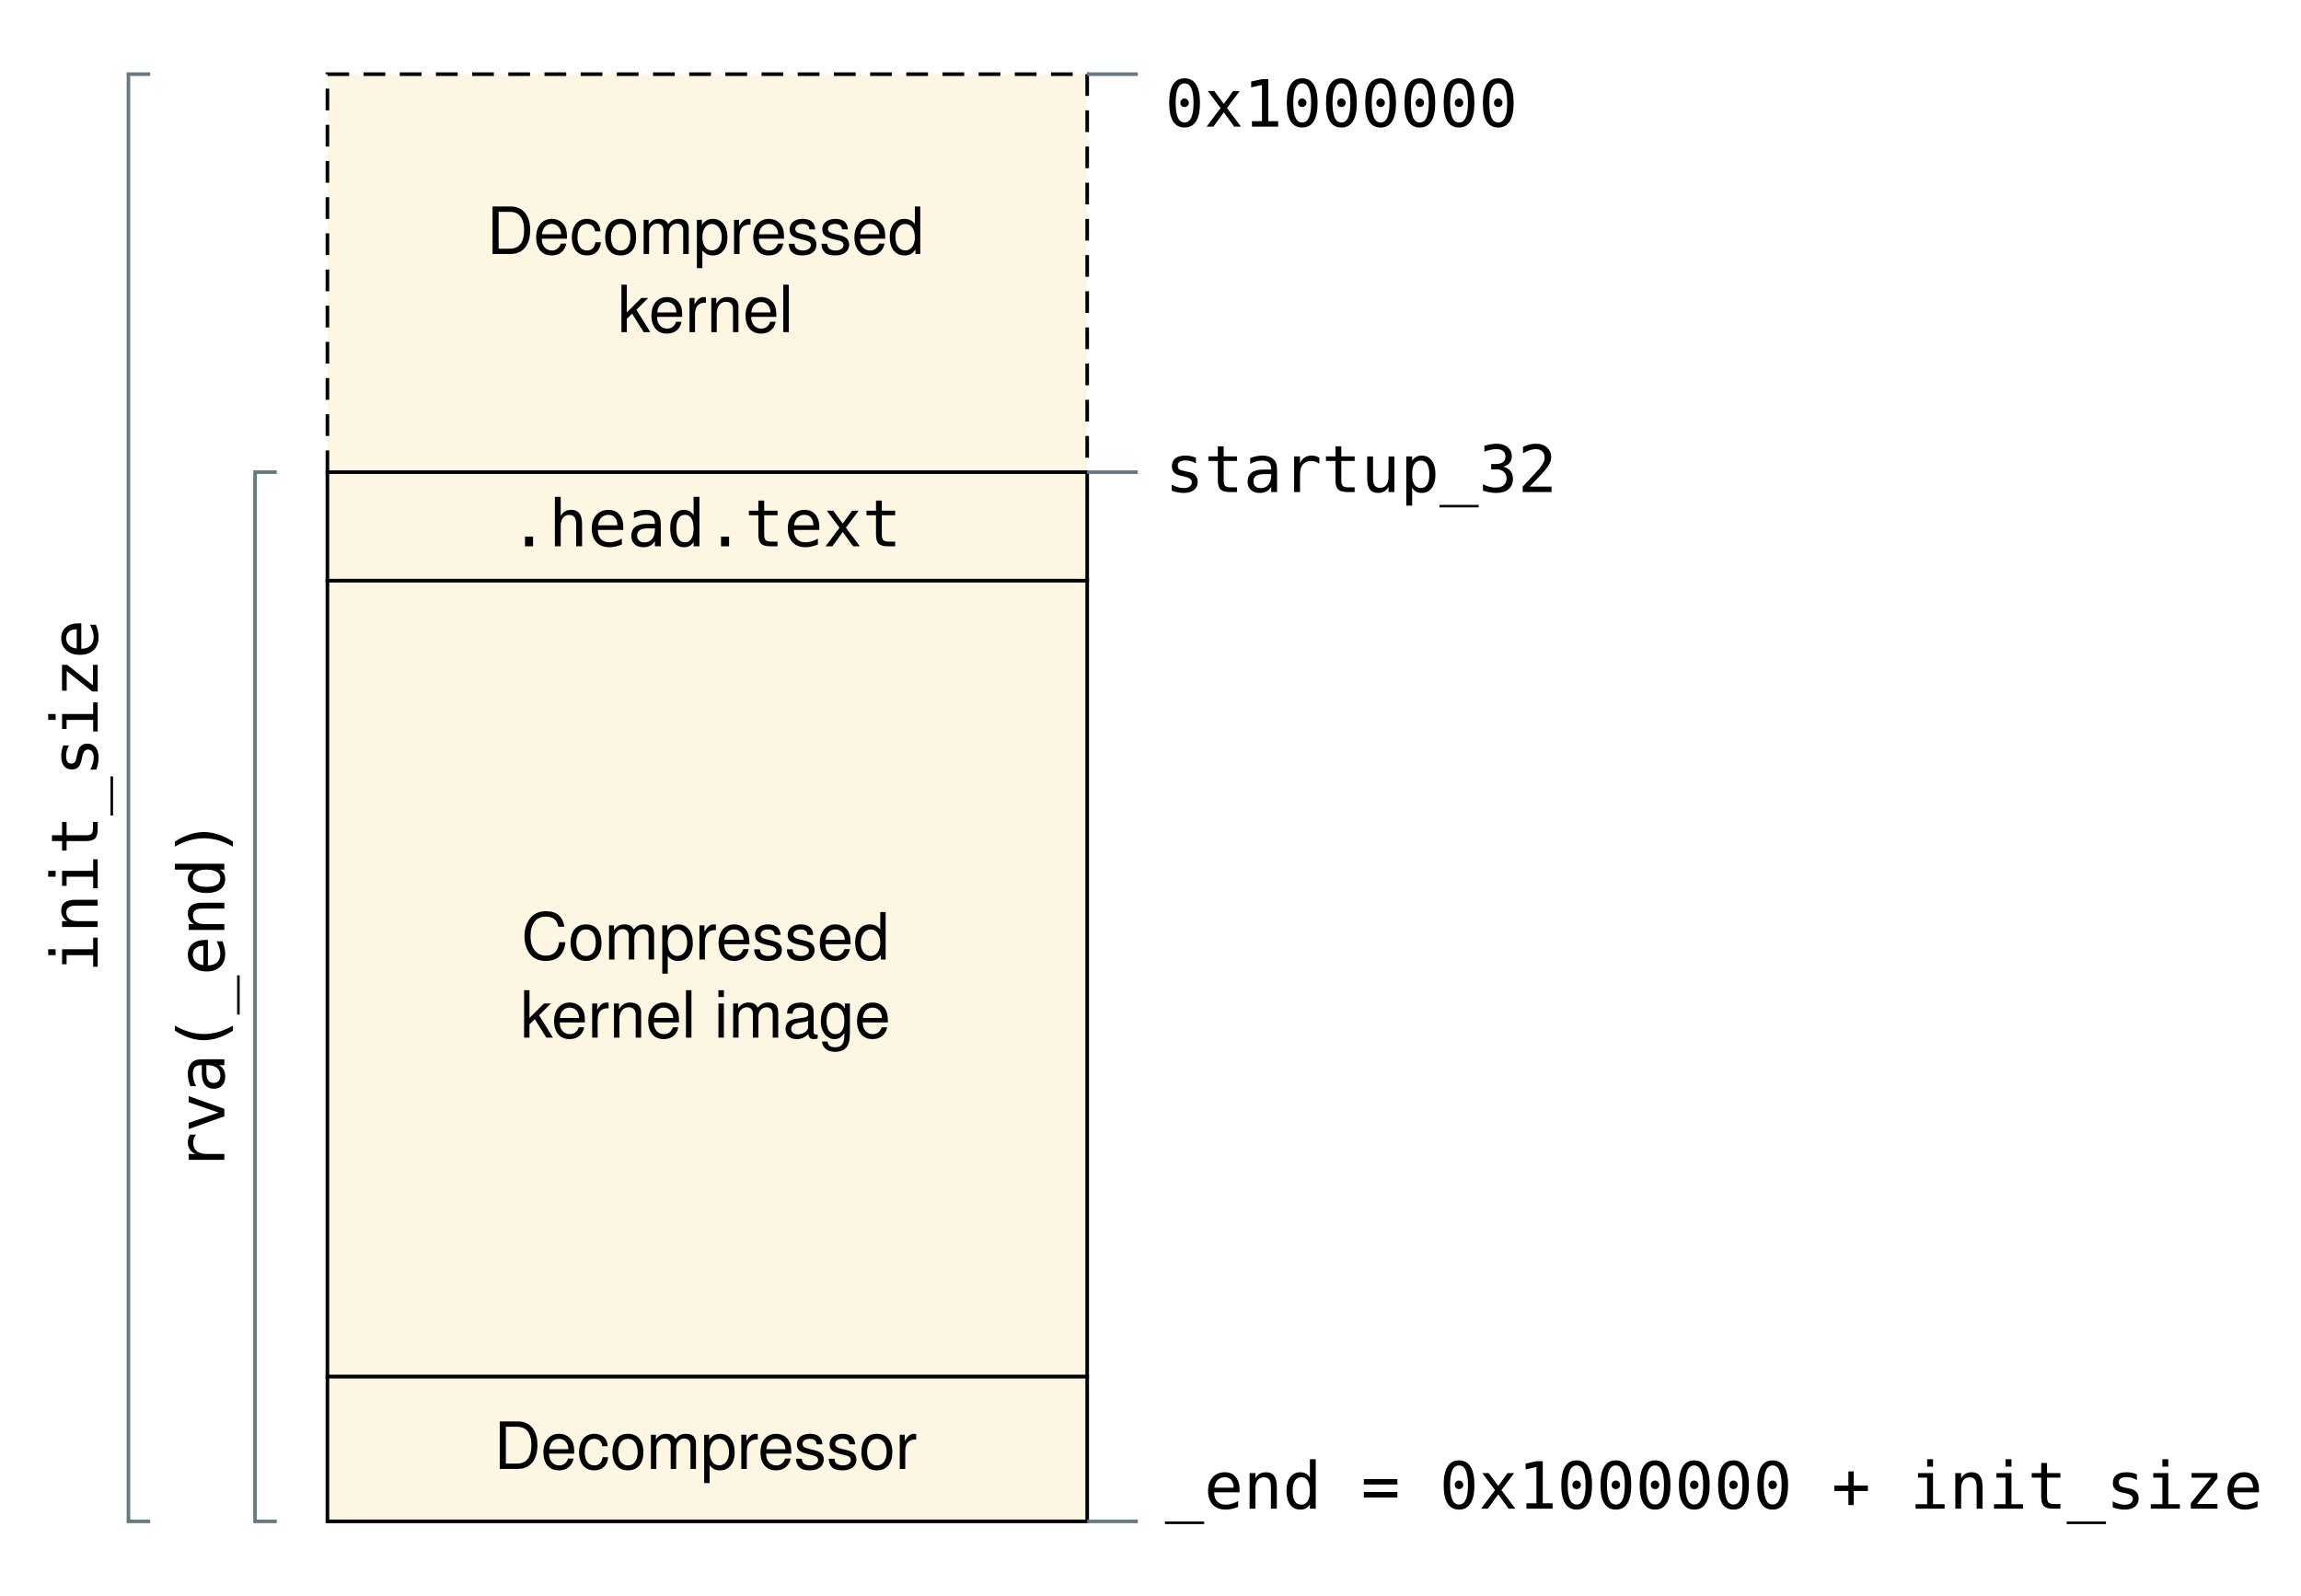
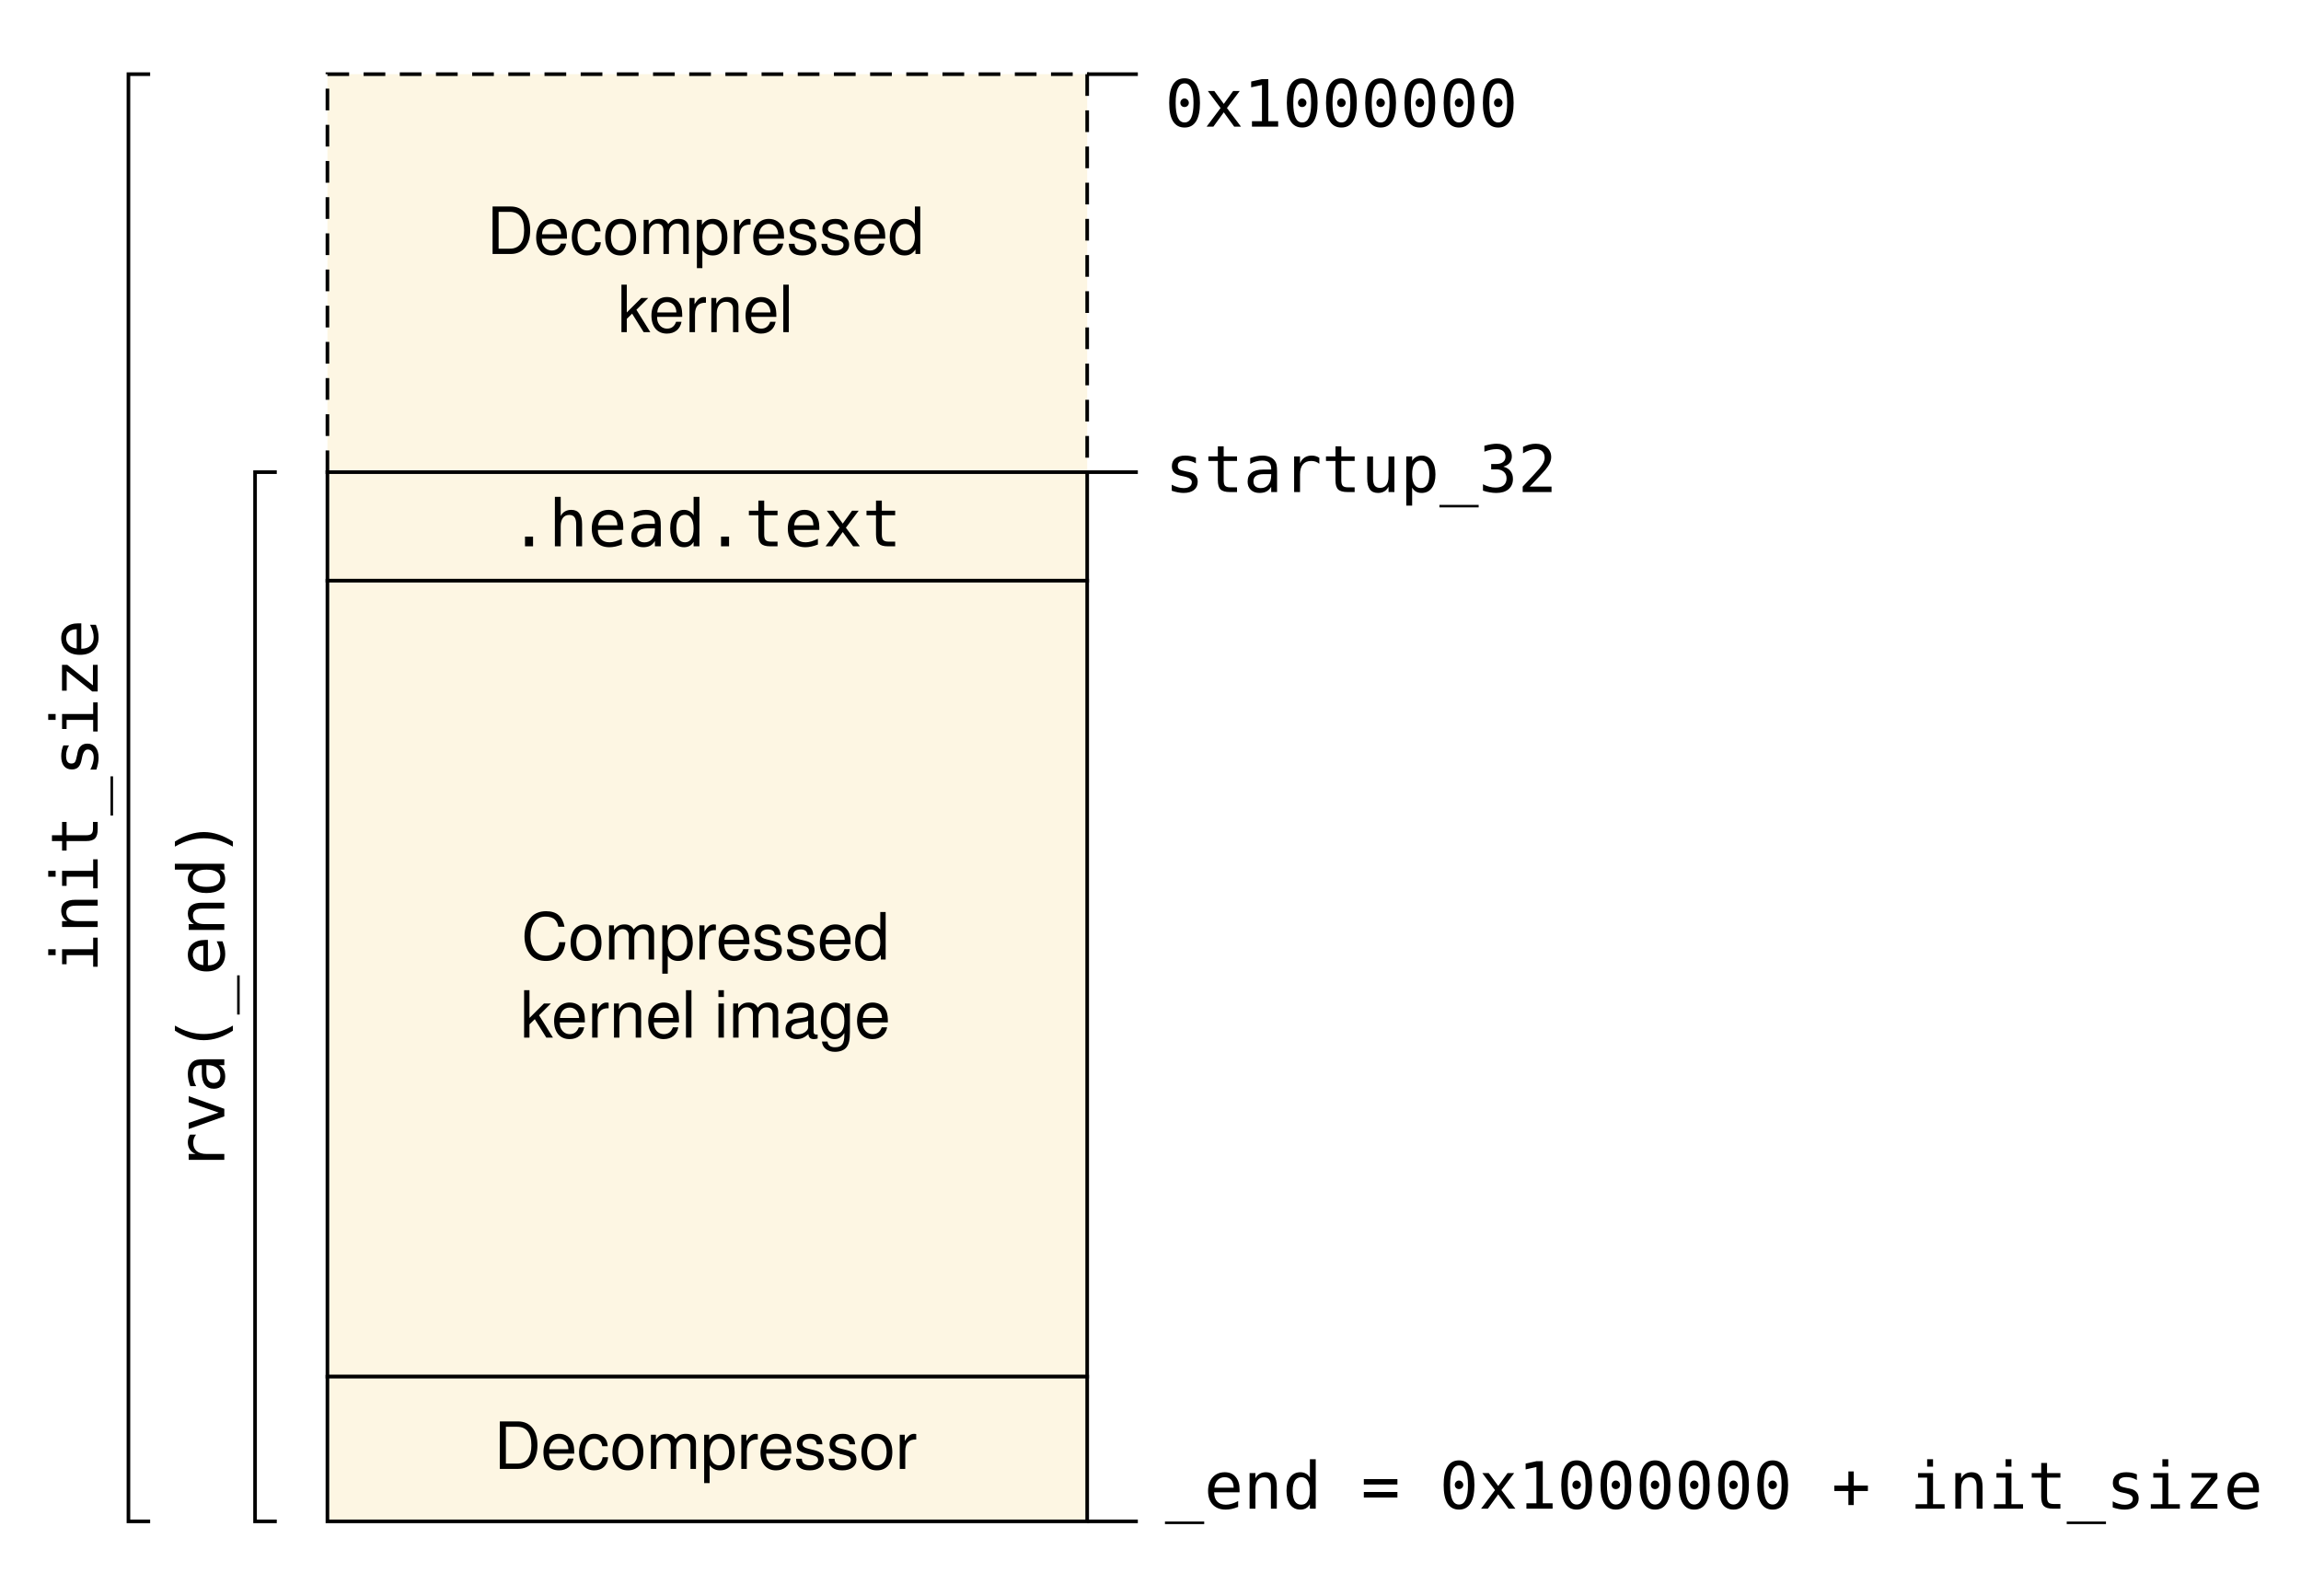
- <svg xmlns="http://www.w3.org/2000/svg" style="background: transparent; background-color: transparent; color-scheme: light dark;" version="1.1" width="636px" height="441px" viewBox="0 0 636 441" content="&lt;mxfile host=&quot;linux-insides&quot;&gt;&lt;diagram name=&quot;Page-1&quot;&gt;&lt;mxGraphModel grid=&quot;1&quot; gridSize=&quot;10&quot;&gt;&lt;root&gt;&lt;mxCell id=&quot;0&quot;/&gt;&lt;mxCell id=&quot;1&quot; parent=&quot;0&quot;/&gt;&lt;mxCell id=&quot;c2&quot; value=&quot;Decompressed&amp;lt;br&amp;gt;kernel&quot; style=&quot;rounded=0;whiteSpace=wrap;html=1;fillColor=#fdf6e3;strokeColor=#000000;fontFamily=Helvetica;fontSize=18;dashed=1;dashPattern=6 4;&quot; vertex=&quot;1&quot; parent=&quot;1&quot;&gt;&lt;mxGeometry x=&quot;90&quot; y=&quot;20&quot; width=&quot;210&quot; height=&quot;110&quot; as=&quot;geometry&quot;/&gt;&lt;/mxCell&gt;&lt;mxCell id=&quot;c3&quot; value=&quot;.head.text&quot; style=&quot;rounded=0;whiteSpace=wrap;html=1;fillColor=#fdf6e3;strokeColor=#000000;fontFamily=monospace;fontSize=18;&quot; vertex=&quot;1&quot; parent=&quot;1&quot;&gt;&lt;mxGeometry x=&quot;90&quot; y=&quot;130&quot; width=&quot;210&quot; height=&quot;30&quot; as=&quot;geometry&quot;/&gt;&lt;/mxCell&gt;&lt;mxCell id=&quot;c4&quot; value=&quot;Compressed&amp;lt;br&amp;gt;kernel image&quot; style=&quot;rounded=0;whiteSpace=wrap;html=1;fillColor=#fdf6e3;strokeColor=#000000;fontFamily=Helvetica;fontSize=18;&quot; vertex=&quot;1&quot; parent=&quot;1&quot;&gt;&lt;mxGeometry x=&quot;90&quot; y=&quot;160&quot; width=&quot;210&quot; height=&quot;220&quot; as=&quot;geometry&quot;/&gt;&lt;/mxCell&gt;&lt;mxCell id=&quot;c5&quot; value=&quot;Decompressor&quot; style=&quot;rounded=0;whiteSpace=wrap;html=1;fillColor=#fdf6e3;strokeColor=#000000;fontFamily=Helvetica;fontSize=18;&quot; vertex=&quot;1&quot; parent=&quot;1&quot;&gt;&lt;mxGeometry x=&quot;90&quot; y=&quot;380&quot; width=&quot;210&quot; height=&quot;40&quot; as=&quot;geometry&quot;/&gt;&lt;/mxCell&gt;&lt;mxCell id=&quot;c6&quot; value=&quot;&quot; style=&quot;html=1;rounded=0;strokeColor=#657b83;endArrow=none;&quot; edge=&quot;1&quot; parent=&quot;1&quot;&gt;&lt;mxGeometry relative=&quot;1&quot; as=&quot;geometry&quot;&gt;&lt;mxPoint x=&quot;300&quot; y=&quot;20&quot; as=&quot;sourcePoint&quot;/&gt;&lt;mxPoint x=&quot;314&quot; y=&quot;20&quot; as=&quot;targetPoint&quot;/&gt;&lt;/mxGeometry&gt;&lt;/mxCell&gt;&lt;mxCell id=&quot;c7&quot; value=&quot;0x1000000&quot; style=&quot;text;html=1;align=left;verticalAlign=middle;fontFamily=monospace;fontSize=18;&quot; vertex=&quot;1&quot; parent=&quot;1&quot;&gt;&lt;mxGeometry x=&quot;322&quot; y=&quot;14&quot; width=&quot;260&quot; height=&quot;30&quot; as=&quot;geometry&quot;/&gt;&lt;/mxCell&gt;&lt;mxCell id=&quot;c8&quot; value=&quot;&quot; style=&quot;html=1;rounded=0;strokeColor=#657b83;endArrow=none;&quot; edge=&quot;1&quot; parent=&quot;1&quot;&gt;&lt;mxGeometry relative=&quot;1&quot; as=&quot;geometry&quot;&gt;&lt;mxPoint x=&quot;300&quot; y=&quot;130&quot; as=&quot;sourcePoint&quot;/&gt;&lt;mxPoint x=&quot;314&quot; y=&quot;130&quot; as=&quot;targetPoint&quot;/&gt;&lt;/mxGeometry&gt;&lt;/mxCell&gt;&lt;mxCell id=&quot;c9&quot; value=&quot;startup_32&quot; style=&quot;text;html=1;align=left;verticalAlign=middle;fontFamily=monospace;fontSize=18;&quot; vertex=&quot;1&quot; parent=&quot;1&quot;&gt;&lt;mxGeometry x=&quot;322&quot; y=&quot;115&quot; width=&quot;260&quot; height=&quot;30&quot; as=&quot;geometry&quot;/&gt;&lt;/mxCell&gt;&lt;mxCell id=&quot;c10&quot; value=&quot;&quot; style=&quot;html=1;rounded=0;strokeColor=#657b83;endArrow=none;&quot; edge=&quot;1&quot; parent=&quot;1&quot;&gt;&lt;mxGeometry relative=&quot;1&quot; as=&quot;geometry&quot;&gt;&lt;mxPoint x=&quot;300&quot; y=&quot;420&quot; as=&quot;sourcePoint&quot;/&gt;&lt;mxPoint x=&quot;314&quot; y=&quot;420&quot; as=&quot;targetPoint&quot;/&gt;&lt;/mxGeometry&gt;&lt;/mxCell&gt;&lt;mxCell id=&quot;c11&quot; value=&quot;_end = 0x1000000 + init_size&quot; style=&quot;text;html=1;align=left;verticalAlign=middle;fontFamily=monospace;fontSize=18;&quot; vertex=&quot;1&quot; parent=&quot;1&quot;&gt;&lt;mxGeometry x=&quot;322&quot; y=&quot;396&quot; width=&quot;260&quot; height=&quot;30&quot; as=&quot;geometry&quot;/&gt;&lt;/mxCell&gt;&lt;mxCell id=&quot;c12&quot; value=&quot;&quot; style=&quot;html=1;rounded=0;strokeColor=#657b83;endArrow=none;&quot; edge=&quot;1&quot; parent=&quot;1&quot;&gt;&lt;mxGeometry relative=&quot;1&quot; as=&quot;geometry&quot;&gt;&lt;mxPoint x=&quot;41&quot; y=&quot;20&quot; as=&quot;sourcePoint&quot;/&gt;&lt;mxPoint x=&quot;41&quot; y=&quot;420&quot; as=&quot;targetPoint&quot;/&gt;&lt;Array as=&quot;points&quot;&gt;&lt;mxPoint x=&quot;35&quot; y=&quot;20&quot;/&gt;&lt;mxPoint x=&quot;35&quot; y=&quot;420&quot;/&gt;&lt;/Array&gt;&lt;/mxGeometry&gt;&lt;/mxCell&gt;&lt;mxCell id=&quot;c13&quot; value=&quot;init_size&quot; style=&quot;text;html=1;align=center;verticalAlign=middle;rotation=-90;fontFamily=monospace;fontSize=18;&quot; vertex=&quot;1&quot; parent=&quot;1&quot;&gt;&lt;mxGeometry x=&quot;-39&quot; y=&quot;205.0&quot; width=&quot;120&quot; height=&quot;30&quot; as=&quot;geometry&quot;/&gt;&lt;/mxCell&gt;&lt;mxCell id=&quot;c14&quot; value=&quot;&quot; style=&quot;html=1;rounded=0;strokeColor=#657b83;endArrow=none;&quot; edge=&quot;1&quot; parent=&quot;1&quot;&gt;&lt;mxGeometry relative=&quot;1&quot; as=&quot;geometry&quot;&gt;&lt;mxPoint x=&quot;76&quot; y=&quot;130&quot; as=&quot;sourcePoint&quot;/&gt;&lt;mxPoint x=&quot;76&quot; y=&quot;420&quot; as=&quot;targetPoint&quot;/&gt;&lt;Array as=&quot;points&quot;&gt;&lt;mxPoint x=&quot;70&quot; y=&quot;130&quot;/&gt;&lt;mxPoint x=&quot;70&quot; y=&quot;420&quot;/&gt;&lt;/Array&gt;&lt;/mxGeometry&gt;&lt;/mxCell&gt;&lt;mxCell id=&quot;c15&quot; value=&quot;rva(_end)&quot; style=&quot;text;html=1;align=center;verticalAlign=middle;rotation=-90;fontFamily=monospace;fontSize=18;&quot; vertex=&quot;1&quot; parent=&quot;1&quot;&gt;&lt;mxGeometry x=&quot;-4&quot; y=&quot;260.0&quot; width=&quot;120&quot; height=&quot;30&quot; as=&quot;geometry&quot;/&gt;&lt;/mxCell&gt;&lt;/root&gt;&lt;/mxGraphModel&gt;&lt;/diagram&gt;&lt;/mxfile&gt;">
+ <svg xmlns="http://www.w3.org/2000/svg" style="background: transparent; background-color: transparent; color-scheme: light dark;" version="1.1" width="636px" height="441px" viewBox="0 0 636 441" content="&lt;mxfile host=&quot;linux-insides&quot;&gt;&lt;diagram name=&quot;Page-1&quot;&gt;&lt;mxGraphModel grid=&quot;1&quot; gridSize=&quot;10&quot;&gt;&lt;root&gt;&lt;mxCell id=&quot;0&quot;/&gt;&lt;mxCell id=&quot;1&quot; parent=&quot;0&quot;/&gt;&lt;mxCell id=&quot;c2&quot; value=&quot;Decompressed&amp;lt;br&amp;gt;kernel&quot; style=&quot;rounded=0;whiteSpace=wrap;html=1;fillColor=#fdf6e3;strokeColor=#000000;fontFamily=Helvetica;fontSize=18;dashed=1;dashPattern=6 4;&quot; vertex=&quot;1&quot; parent=&quot;1&quot;&gt;&lt;mxGeometry x=&quot;90&quot; y=&quot;20&quot; width=&quot;210&quot; height=&quot;110&quot; as=&quot;geometry&quot;/&gt;&lt;/mxCell&gt;&lt;mxCell id=&quot;c3&quot; value=&quot;.head.text&quot; style=&quot;rounded=0;whiteSpace=wrap;html=1;fillColor=#fdf6e3;strokeColor=#000000;fontFamily=monospace;fontSize=18;&quot; vertex=&quot;1&quot; parent=&quot;1&quot;&gt;&lt;mxGeometry x=&quot;90&quot; y=&quot;130&quot; width=&quot;210&quot; height=&quot;30&quot; as=&quot;geometry&quot;/&gt;&lt;/mxCell&gt;&lt;mxCell id=&quot;c4&quot; value=&quot;Compressed&amp;lt;br&amp;gt;kernel image&quot; style=&quot;rounded=0;whiteSpace=wrap;html=1;fillColor=#fdf6e3;strokeColor=#000000;fontFamily=Helvetica;fontSize=18;&quot; vertex=&quot;1&quot; parent=&quot;1&quot;&gt;&lt;mxGeometry x=&quot;90&quot; y=&quot;160&quot; width=&quot;210&quot; height=&quot;220&quot; as=&quot;geometry&quot;/&gt;&lt;/mxCell&gt;&lt;mxCell id=&quot;c5&quot; value=&quot;Decompressor&quot; style=&quot;rounded=0;whiteSpace=wrap;html=1;fillColor=#fdf6e3;strokeColor=#000000;fontFamily=Helvetica;fontSize=18;&quot; vertex=&quot;1&quot; parent=&quot;1&quot;&gt;&lt;mxGeometry x=&quot;90&quot; y=&quot;380&quot; width=&quot;210&quot; height=&quot;40&quot; as=&quot;geometry&quot;/&gt;&lt;/mxCell&gt;&lt;mxCell id=&quot;c6&quot; value=&quot;&quot; style=&quot;html=1;rounded=0;strokeColor=#000000;endArrow=none;&quot; edge=&quot;1&quot; parent=&quot;1&quot;&gt;&lt;mxGeometry relative=&quot;1&quot; as=&quot;geometry&quot;&gt;&lt;mxPoint x=&quot;300&quot; y=&quot;20&quot; as=&quot;sourcePoint&quot;/&gt;&lt;mxPoint x=&quot;314&quot; y=&quot;20&quot; as=&quot;targetPoint&quot;/&gt;&lt;/mxGeometry&gt;&lt;/mxCell&gt;&lt;mxCell id=&quot;c7&quot; value=&quot;0x1000000&quot; style=&quot;text;html=1;align=left;verticalAlign=middle;fontFamily=monospace;fontSize=18;&quot; vertex=&quot;1&quot; parent=&quot;1&quot;&gt;&lt;mxGeometry x=&quot;322&quot; y=&quot;14&quot; width=&quot;260&quot; height=&quot;30&quot; as=&quot;geometry&quot;/&gt;&lt;/mxCell&gt;&lt;mxCell id=&quot;c8&quot; value=&quot;&quot; style=&quot;html=1;rounded=0;strokeColor=#000000;endArrow=none;&quot; edge=&quot;1&quot; parent=&quot;1&quot;&gt;&lt;mxGeometry relative=&quot;1&quot; as=&quot;geometry&quot;&gt;&lt;mxPoint x=&quot;300&quot; y=&quot;130&quot; as=&quot;sourcePoint&quot;/&gt;&lt;mxPoint x=&quot;314&quot; y=&quot;130&quot; as=&quot;targetPoint&quot;/&gt;&lt;/mxGeometry&gt;&lt;/mxCell&gt;&lt;mxCell id=&quot;c9&quot; value=&quot;startup_32&quot; style=&quot;text;html=1;align=left;verticalAlign=middle;fontFamily=monospace;fontSize=18;&quot; vertex=&quot;1&quot; parent=&quot;1&quot;&gt;&lt;mxGeometry x=&quot;322&quot; y=&quot;115&quot; width=&quot;260&quot; height=&quot;30&quot; as=&quot;geometry&quot;/&gt;&lt;/mxCell&gt;&lt;mxCell id=&quot;c10&quot; value=&quot;&quot; style=&quot;html=1;rounded=0;strokeColor=#000000;endArrow=none;&quot; edge=&quot;1&quot; parent=&quot;1&quot;&gt;&lt;mxGeometry relative=&quot;1&quot; as=&quot;geometry&quot;&gt;&lt;mxPoint x=&quot;300&quot; y=&quot;420&quot; as=&quot;sourcePoint&quot;/&gt;&lt;mxPoint x=&quot;314&quot; y=&quot;420&quot; as=&quot;targetPoint&quot;/&gt;&lt;/mxGeometry&gt;&lt;/mxCell&gt;&lt;mxCell id=&quot;c11&quot; value=&quot;_end = 0x1000000 + init_size&quot; style=&quot;text;html=1;align=left;verticalAlign=middle;fontFamily=monospace;fontSize=18;&quot; vertex=&quot;1&quot; parent=&quot;1&quot;&gt;&lt;mxGeometry x=&quot;322&quot; y=&quot;396&quot; width=&quot;260&quot; height=&quot;30&quot; as=&quot;geometry&quot;/&gt;&lt;/mxCell&gt;&lt;mxCell id=&quot;c12&quot; value=&quot;&quot; style=&quot;html=1;rounded=0;strokeColor=#000000;endArrow=none;&quot; edge=&quot;1&quot; parent=&quot;1&quot;&gt;&lt;mxGeometry relative=&quot;1&quot; as=&quot;geometry&quot;&gt;&lt;mxPoint x=&quot;41&quot; y=&quot;20&quot; as=&quot;sourcePoint&quot;/&gt;&lt;mxPoint x=&quot;41&quot; y=&quot;420&quot; as=&quot;targetPoint&quot;/&gt;&lt;Array as=&quot;points&quot;&gt;&lt;mxPoint x=&quot;35&quot; y=&quot;20&quot;/&gt;&lt;mxPoint x=&quot;35&quot; y=&quot;420&quot;/&gt;&lt;/Array&gt;&lt;/mxGeometry&gt;&lt;/mxCell&gt;&lt;mxCell id=&quot;c13&quot; value=&quot;init_size&quot; style=&quot;text;html=1;align=center;verticalAlign=middle;rotation=-90;fontFamily=monospace;fontSize=18;&quot; vertex=&quot;1&quot; parent=&quot;1&quot;&gt;&lt;mxGeometry x=&quot;-39&quot; y=&quot;205.0&quot; width=&quot;120&quot; height=&quot;30&quot; as=&quot;geometry&quot;/&gt;&lt;/mxCell&gt;&lt;mxCell id=&quot;c14&quot; value=&quot;&quot; style=&quot;html=1;rounded=0;strokeColor=#000000;endArrow=none;&quot; edge=&quot;1&quot; parent=&quot;1&quot;&gt;&lt;mxGeometry relative=&quot;1&quot; as=&quot;geometry&quot;&gt;&lt;mxPoint x=&quot;76&quot; y=&quot;130&quot; as=&quot;sourcePoint&quot;/&gt;&lt;mxPoint x=&quot;76&quot; y=&quot;420&quot; as=&quot;targetPoint&quot;/&gt;&lt;Array as=&quot;points&quot;&gt;&lt;mxPoint x=&quot;70&quot; y=&quot;130&quot;/&gt;&lt;mxPoint x=&quot;70&quot; y=&quot;420&quot;/&gt;&lt;/Array&gt;&lt;/mxGeometry&gt;&lt;/mxCell&gt;&lt;mxCell id=&quot;c15&quot; value=&quot;rva(_end)&quot; style=&quot;text;html=1;align=center;verticalAlign=middle;rotation=-90;fontFamily=monospace;fontSize=18;&quot; vertex=&quot;1&quot; parent=&quot;1&quot;&gt;&lt;mxGeometry x=&quot;-4&quot; y=&quot;260.0&quot; width=&quot;120&quot; height=&quot;30&quot; as=&quot;geometry&quot;/&gt;&lt;/mxCell&gt;&lt;/root&gt;&lt;/mxGraphModel&gt;&lt;/diagram&gt;&lt;/mxfile&gt;">
  <rect x="90.5" y="20.5" width="210" height="110" fill="#fdf6e3" stroke="#000000" style="fill: light-dark(#fdf6e3, #201a0a); stroke: light-dark(rgb(0, 0, 0), rgb(255, 255, 255));" stroke-dasharray="6 4" />
  <text x="195.0" y="70.2" fill="#000000" style="fill: light-dark(#000000, #ededed);" font-family="Helvetica" font-size="18px" text-anchor="middle">Decompressed</text>
  <text x="195.0" y="91.8" fill="#000000" style="fill: light-dark(#000000, #ededed);" font-family="Helvetica" font-size="18px" text-anchor="middle">kernel</text>
  <rect x="90.5" y="130.5" width="210" height="30" fill="#fdf6e3" stroke="#000000" style="fill: light-dark(#fdf6e3, #201a0a); stroke: light-dark(rgb(0, 0, 0), rgb(255, 255, 255));" />
  <text x="195.0" y="151.0" fill="#000000" style="fill: light-dark(#000000, #ededed);" font-family="monospace" font-size="18px" text-anchor="middle">.head.text</text>
  <rect x="90.5" y="160.5" width="210" height="220" fill="#fdf6e3" stroke="#000000" style="fill: light-dark(#fdf6e3, #201a0a); stroke: light-dark(rgb(0, 0, 0), rgb(255, 255, 255));" />
  <text x="195.0" y="265.2" fill="#000000" style="fill: light-dark(#000000, #ededed);" font-family="Helvetica" font-size="18px" text-anchor="middle">Compressed</text>
  <text x="195.0" y="286.8" fill="#000000" style="fill: light-dark(#000000, #ededed);" font-family="Helvetica" font-size="18px" text-anchor="middle">kernel image</text>
  <rect x="90.5" y="380.5" width="210" height="40" fill="#fdf6e3" stroke="#000000" style="fill: light-dark(#fdf6e3, #201a0a); stroke: light-dark(rgb(0, 0, 0), rgb(255, 255, 255));" />
  <text x="195.0" y="406.0" fill="#000000" style="fill: light-dark(#000000, #ededed);" font-family="Helvetica" font-size="18px" text-anchor="middle">Decompressor</text>
-   <path d="M 300.5 20.5 L 314.5 20.5" fill="none" stroke="#657b83" style="stroke: light-dark(#657b83, #93a1a1);" />
+   <path d="M 300.5 20.5 L 314.5 20.5" fill="none" stroke="#000000" style="stroke: light-dark(rgb(0, 0, 0), rgb(255, 255, 255));" />
  <text x="322" y="35.0" fill="#000000" style="fill: light-dark(#000000, #ededed);" font-family="monospace" font-size="18px" text-anchor="start">0x1000000</text>
-   <path d="M 300.5 130.5 L 314.5 130.5" fill="none" stroke="#657b83" style="stroke: light-dark(#657b83, #93a1a1);" />
+   <path d="M 300.5 130.5 L 314.5 130.5" fill="none" stroke="#000000" style="stroke: light-dark(rgb(0, 0, 0), rgb(255, 255, 255));" />
  <text x="322" y="136.0" fill="#000000" style="fill: light-dark(#000000, #ededed);" font-family="monospace" font-size="18px" text-anchor="start">startup_32</text>
-   <path d="M 300.5 420.5 L 314.5 420.5" fill="none" stroke="#657b83" style="stroke: light-dark(#657b83, #93a1a1);" />
+   <path d="M 300.5 420.5 L 314.5 420.5" fill="none" stroke="#000000" style="stroke: light-dark(rgb(0, 0, 0), rgb(255, 255, 255));" />
  <text x="322" y="417.0" fill="#000000" style="fill: light-dark(#000000, #ededed);" font-family="monospace" font-size="18px" text-anchor="start">_end = 0x1000000 + init_size</text>
-   <path d="M 41.5 20.5 L 35.5 20.5 L 35.5 420.5 L 41.5 420.5" fill="none" stroke="#657b83" style="stroke: light-dark(#657b83, #93a1a1);" />
+   <path d="M 41.5 20.5 L 35.5 20.5 L 35.5 420.5 L 41.5 420.5" fill="none" stroke="#000000" style="stroke: light-dark(rgb(0, 0, 0), rgb(255, 255, 255));" />
  <text x="21" y="226.0" fill="#000000" style="fill: light-dark(#000000, #ededed);" font-family="monospace" font-size="18px" text-anchor="middle" transform="rotate(-90 21 220.0)">init_size</text>
-   <path d="M 76.5 130.5 L 70.5 130.5 L 70.5 420.5 L 76.5 420.5" fill="none" stroke="#657b83" style="stroke: light-dark(#657b83, #93a1a1);" />
+   <path d="M 76.5 130.5 L 70.5 130.5 L 70.5 420.5 L 76.5 420.5" fill="none" stroke="#000000" style="stroke: light-dark(rgb(0, 0, 0), rgb(255, 255, 255));" />
  <text x="56" y="281.0" fill="#000000" style="fill: light-dark(#000000, #ededed);" font-family="monospace" font-size="18px" text-anchor="middle" transform="rotate(-90 56 275.0)">rva(_end)</text>
</svg>
